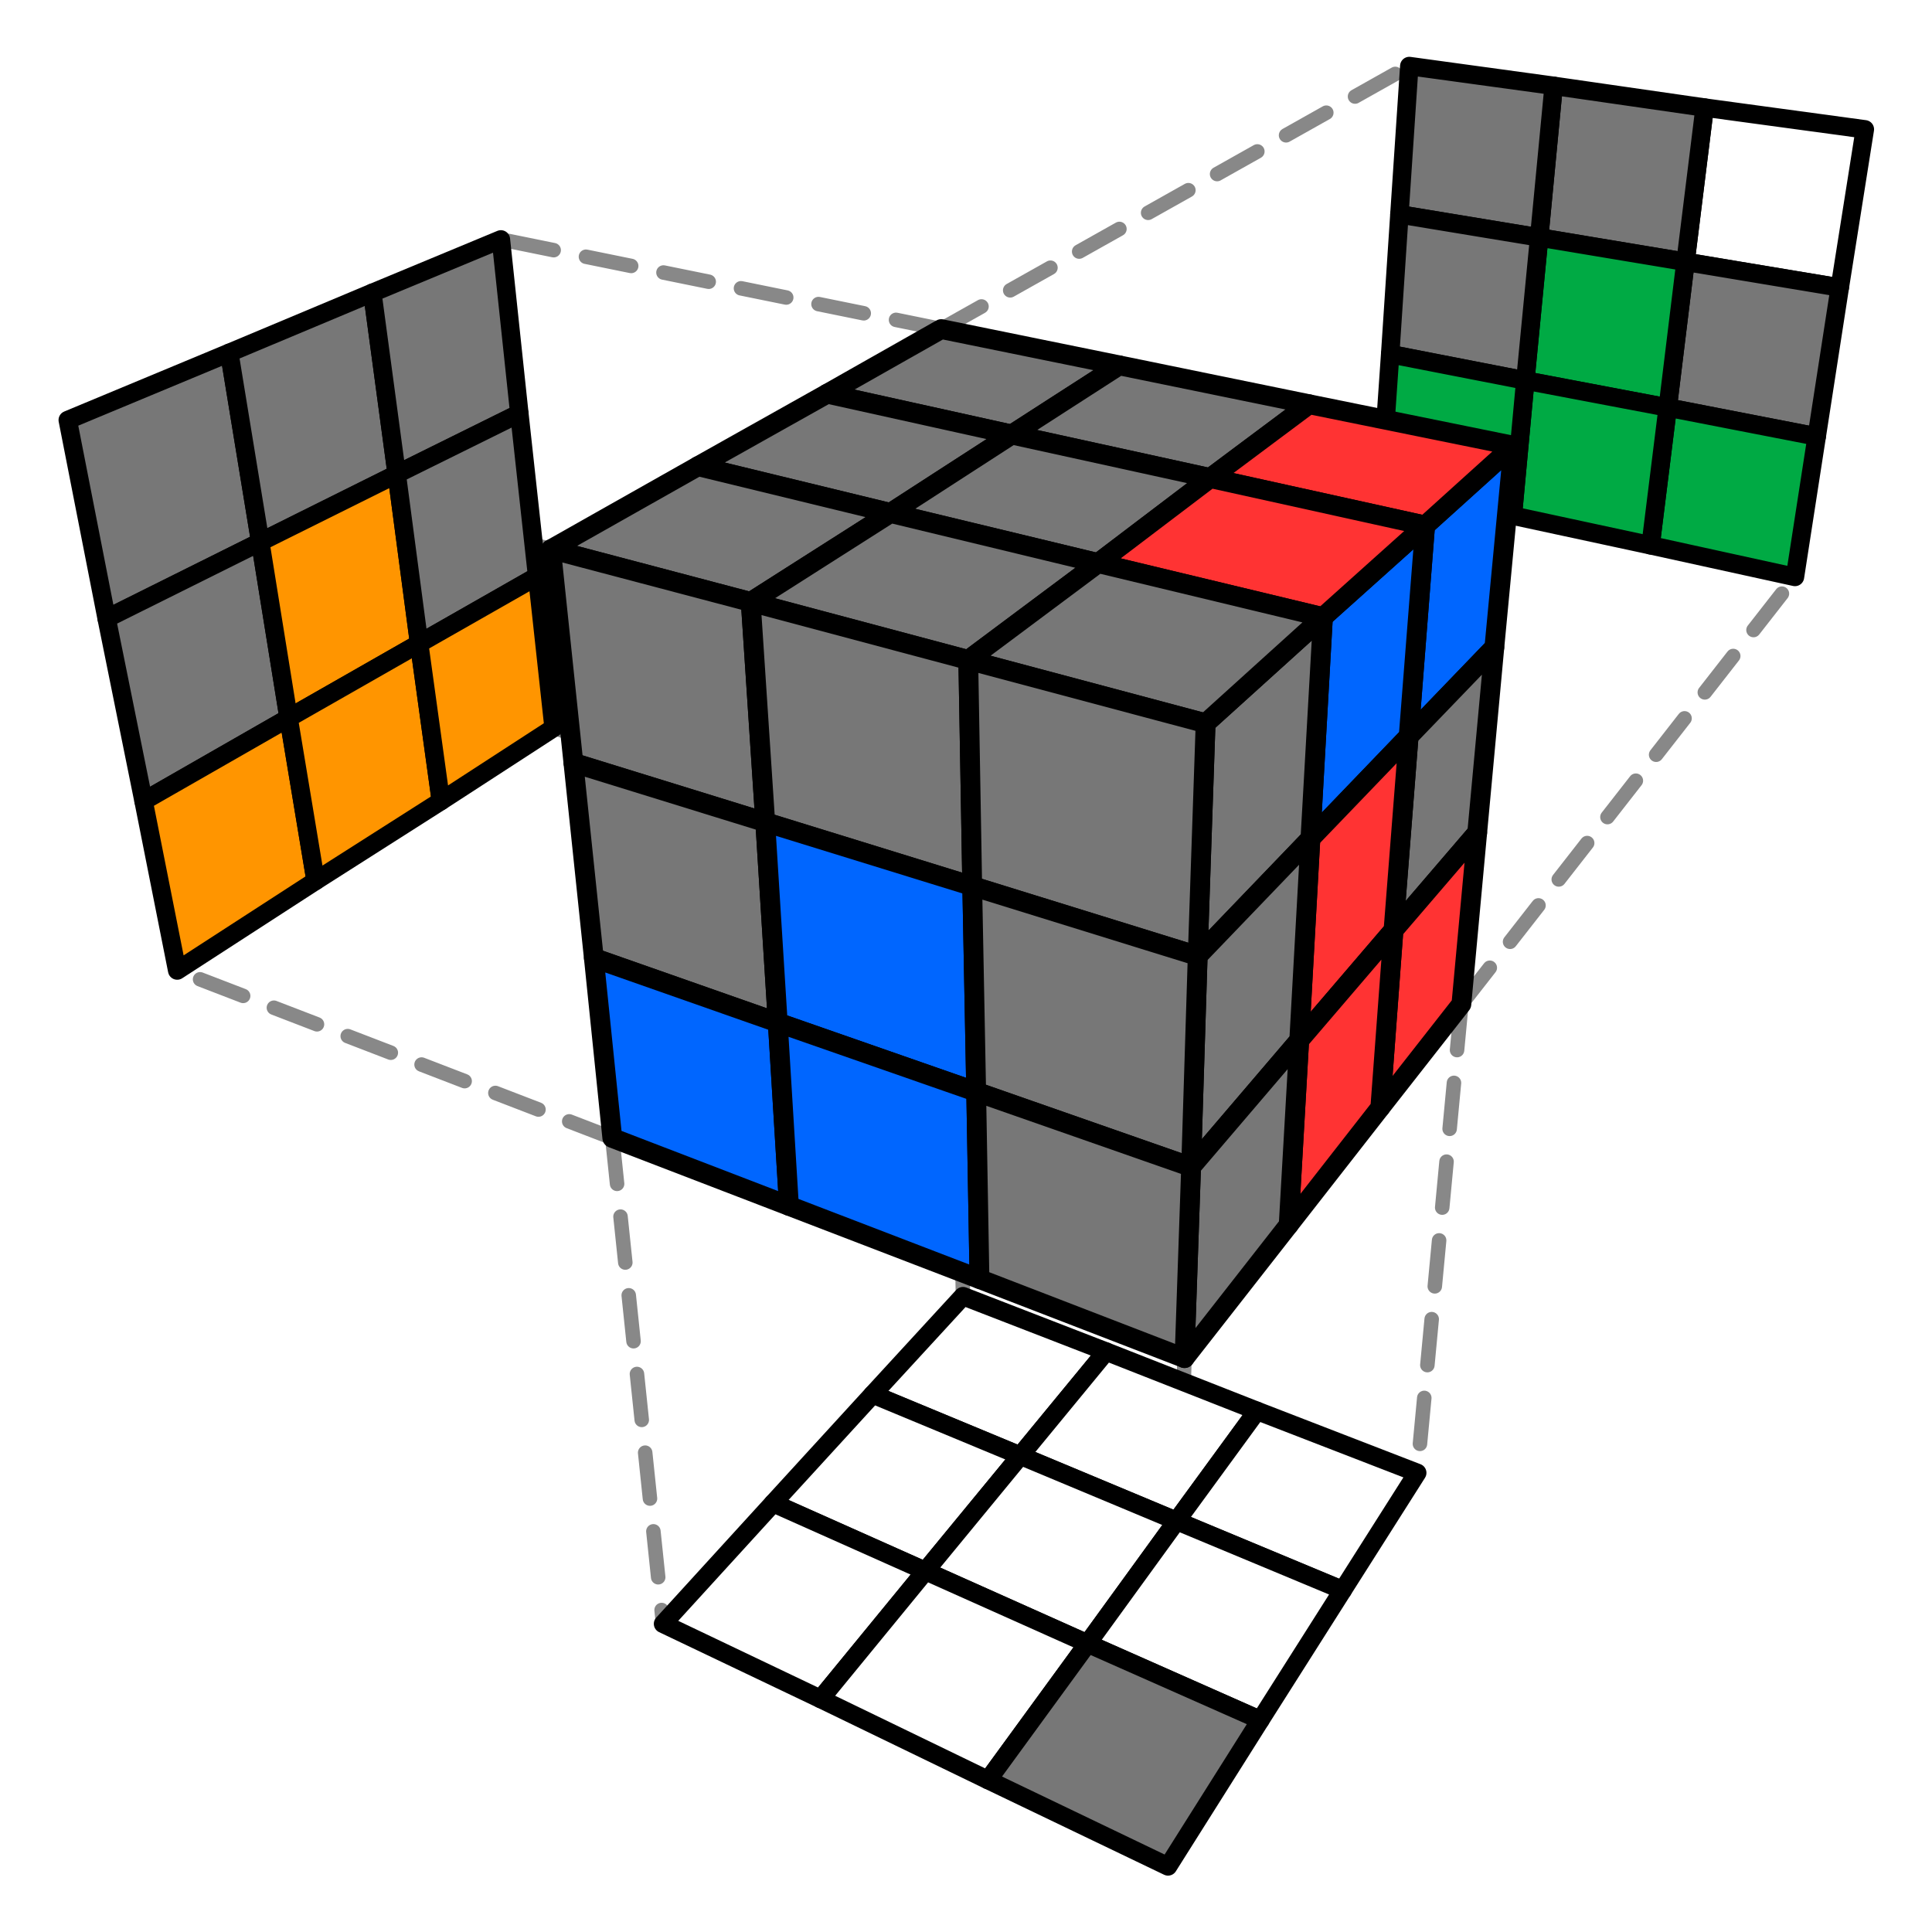
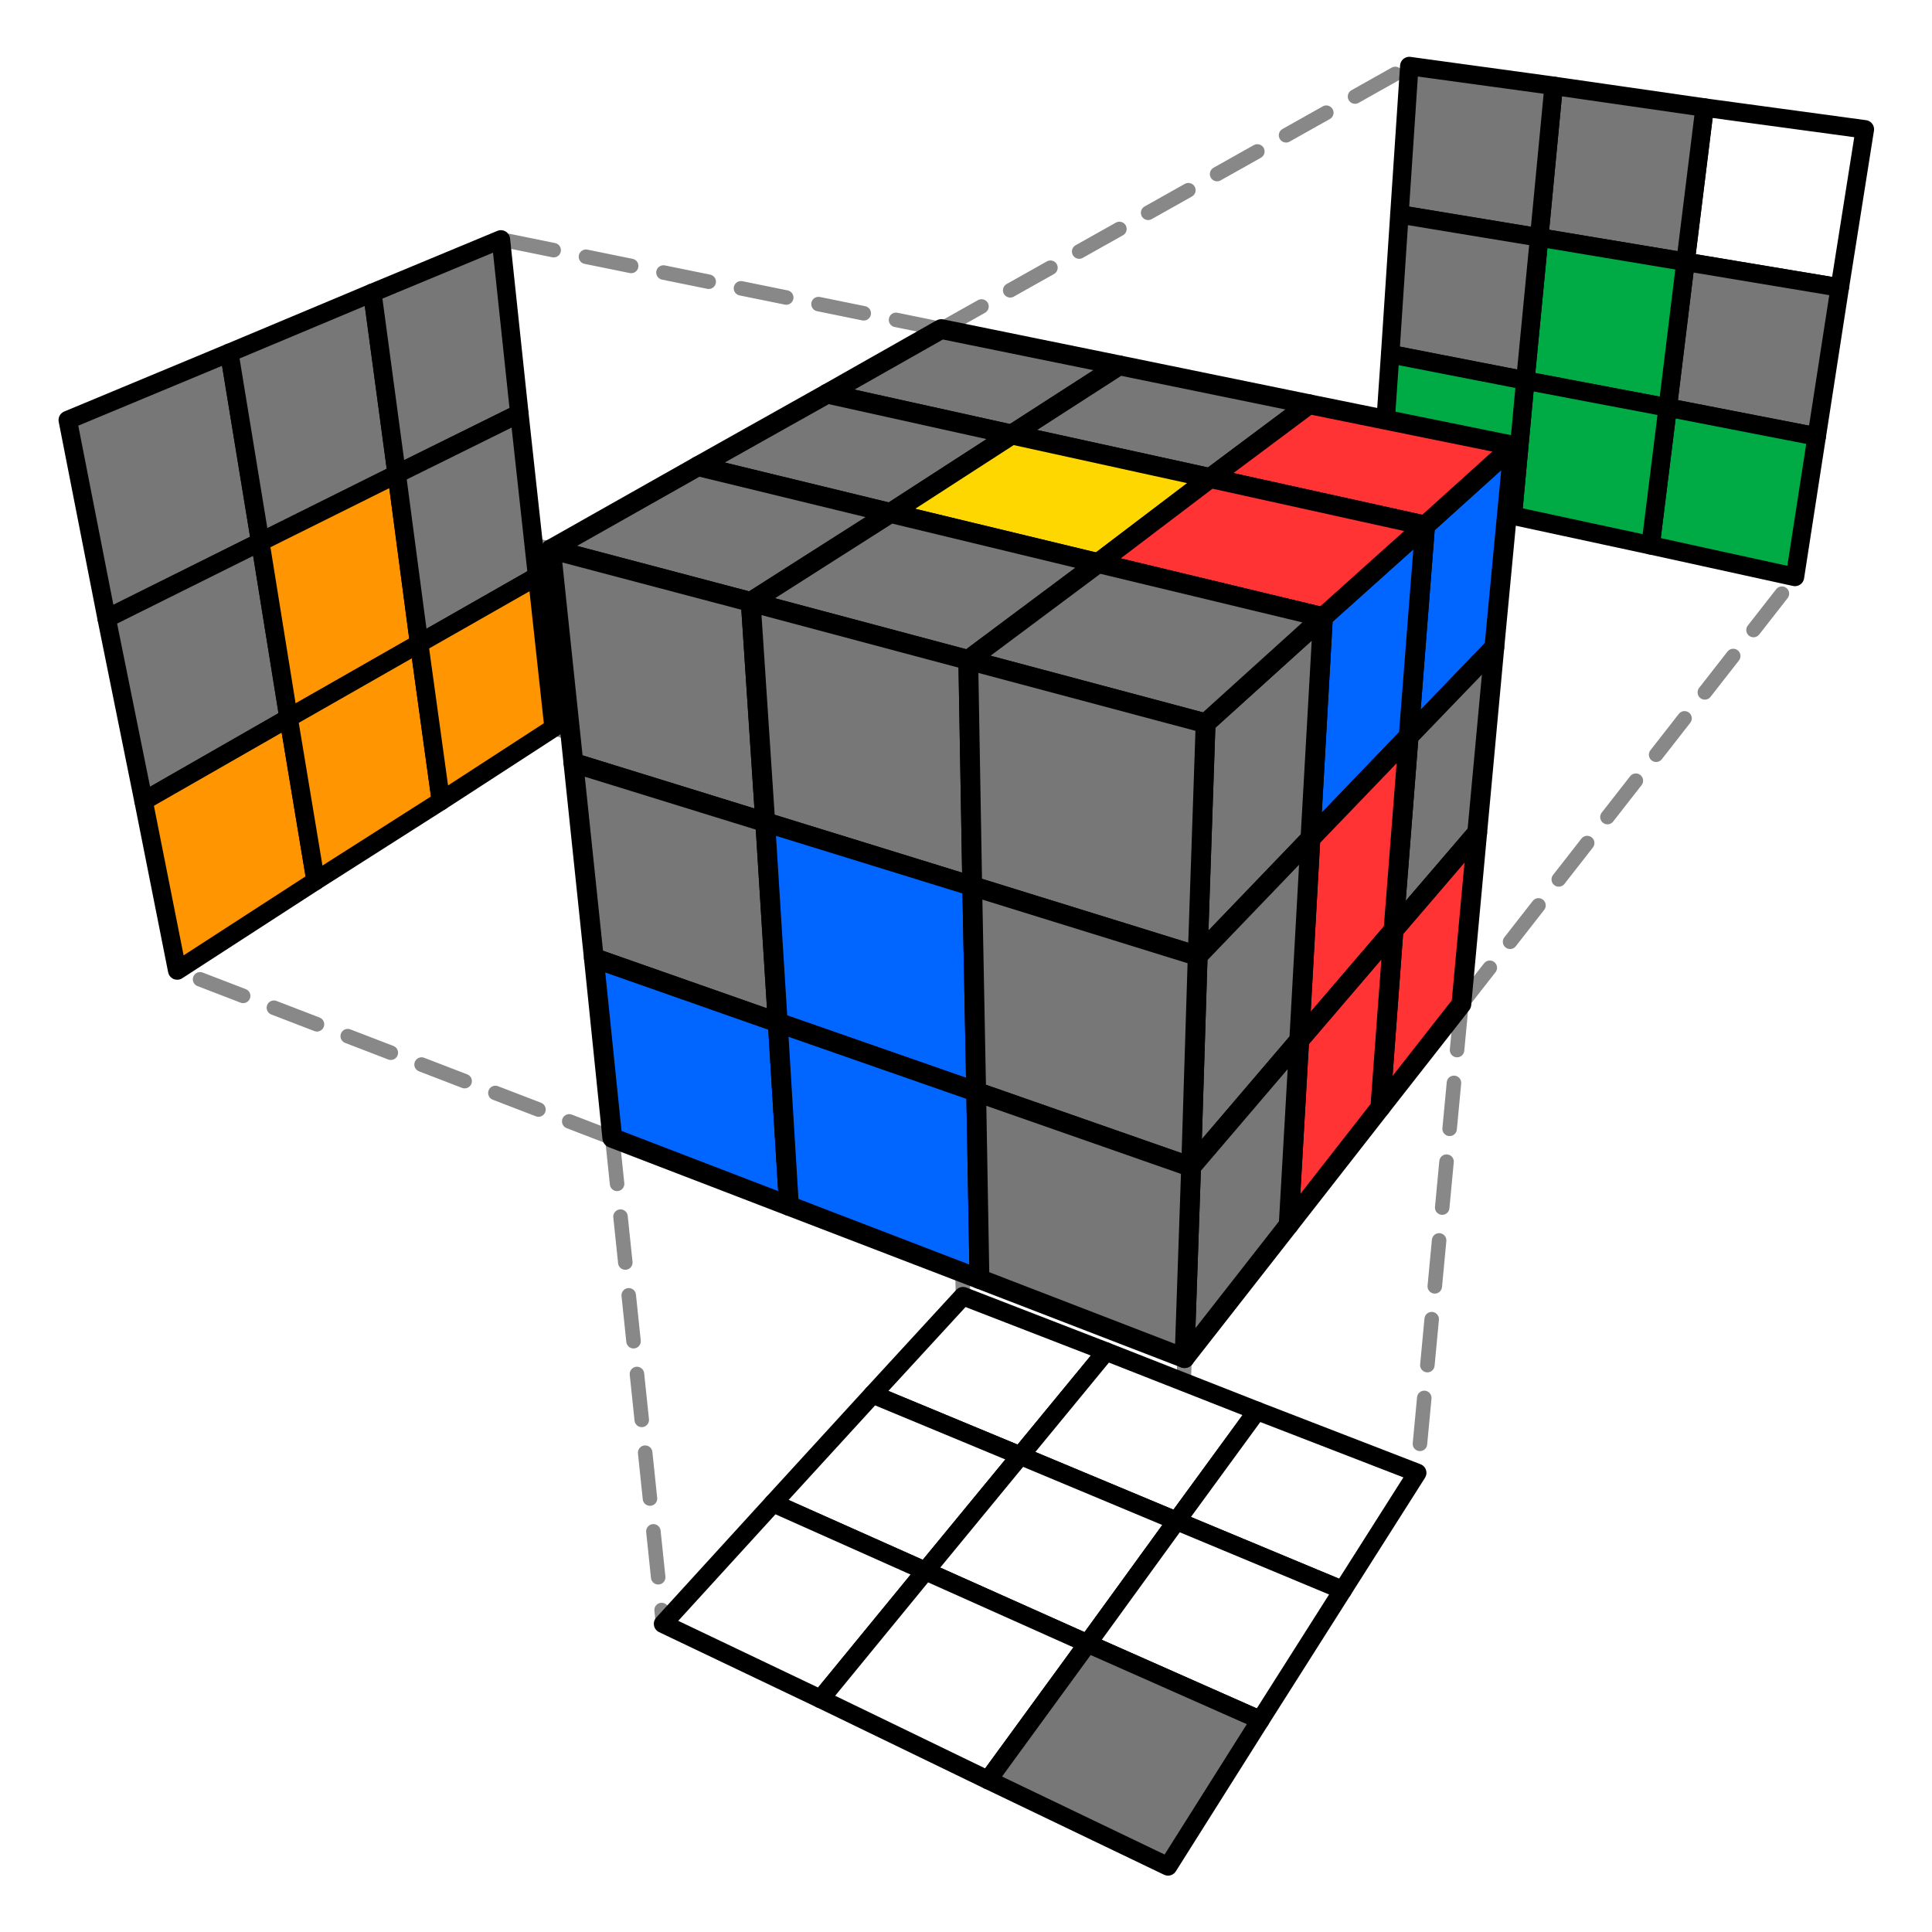
<svg xmlns="http://www.w3.org/2000/svg" width="240" height="240" viewBox="0 0 240 240">
  <rect fill="#FFFFFF" width="240" height="240" />
  <g transform="translate(130.7653,99.34969) scale(81.89226)" style="stroke:#000000;stroke-width:0.028;stroke-linejoin:round;stroke-linecap:round">
    <line x1="-0.761" y1="-0.38" x2="-1.494" y2="-0.576" stroke="#888888" stroke-width="0.022" stroke-dasharray="0.07,0.05" stroke-linecap="round" />
    <line x1="-0.169" y1="-0.714" x2="-0.837" y2="-0.85" stroke="#888888" stroke-width="0.022" stroke-dasharray="0.07,0.05" stroke-linecap="round" />
    <line x1="-0.668" y1="0.513" x2="-1.328" y2="0.259" stroke="#888888" stroke-width="0.022" stroke-dasharray="0.07,0.05" stroke-linecap="round" />
    <line x1="-0.151" y1="0.076" x2="-0.757" y2="-0.109" stroke="#888888" stroke-width="0.022" stroke-dasharray="0.07,0.05" stroke-linecap="round" />
    <line x1="-0.668" y1="0.513" x2="-0.591" y2="1.25" stroke="#888888" stroke-width="0.022" stroke-dasharray="0.07,0.05" stroke-linecap="round" />
    <line x1="0.2" y1="0.847" x2="0.175" y2="1.618" stroke="#888888" stroke-width="0.022" stroke-dasharray="0.07,0.05" stroke-linecap="round" />
    <line x1="-0.151" y1="0.076" x2="-0.136" y2="0.753" stroke="#888888" stroke-width="0.022" stroke-dasharray="0.07,0.05" stroke-linecap="round" />
    <line x1="0.62" y1="0.31" x2="0.553" y2="1.021" stroke="#888888" stroke-width="0.022" stroke-dasharray="0.07,0.05" stroke-linecap="round" />
    <line x1="-0.151" y1="0.076" x2="0.498" y2="-0.474" stroke="#888888" stroke-width="0.022" stroke-dasharray="0.07,0.05" stroke-linecap="round" />
    <line x1="0.62" y1="0.31" x2="1.126" y2="-0.338" stroke="#888888" stroke-width="0.022" stroke-dasharray="0.07,0.05" stroke-linecap="round" />
    <line x1="-0.169" y1="-0.714" x2="0.541" y2="-1.113" stroke="#888888" stroke-width="0.022" stroke-dasharray="0.07,0.05" stroke-linecap="round" />
    <line x1="0.699" y1="-0.537" x2="1.232" y2="-1.017" stroke="#888888" stroke-width="0.022" stroke-dasharray="0.07,0.05" stroke-linecap="round" />
    <polygon fill="#777777" stroke="#000000" points="-1.494,-0.576 -1.249,-0.678 -1.202,-0.391 -1.435,-0.275" />
    <polygon fill="#777777" stroke="#000000" points="-1.249,-0.678 -1.032,-0.769 -0.995,-0.494 -1.202,-0.391" />
    <polygon fill="#777777" stroke="#000000" points="-1.032,-0.769 -0.837,-0.85 -0.809,-0.586 -0.995,-0.494" />
    <polygon fill="#777777" stroke="#000000" points="-1.435,-0.275 -1.202,-0.391 -1.159,-0.124 -1.379,0.002" />
    <polygon fill="#FF9500" stroke="#000000" points="-1.202,-0.391 -0.995,-0.494 -0.961,-0.237 -1.159,-0.124" />
    <polygon fill="#777777" stroke="#000000" points="-0.995,-0.494 -0.809,-0.586 -0.782,-0.339 -0.961,-0.237" />
    <polygon fill="#FF9500" stroke="#000000" points="-1.379,0.002 -1.159,-0.124 -1.118,0.123 -1.328,0.259" />
    <polygon fill="#FF9500" stroke="#000000" points="-1.159,-0.124 -0.961,-0.237 -0.928,0.002 -1.118,0.123" />
    <polygon fill="#FF9500" stroke="#000000" points="-0.961,-0.237 -0.782,-0.339 -0.757,-0.109 -0.928,0.002" />
    <polygon fill="#FFFFFF" stroke="#000000" points="-0.136,0.753 0.081,0.837 -0.049,0.995 -0.273,0.902" />
    <polygon fill="#FFFFFF" stroke="#000000" points="0.081,0.837 0.31,0.927 0.188,1.094 -0.049,0.995" />
    <polygon fill="#FFFFFF" stroke="#000000" points="0.31,0.927 0.553,1.021 0.44,1.199 0.188,1.094" />
    <polygon fill="#FFFFFF" stroke="#000000" points="-0.273,0.902 -0.049,0.995 -0.193,1.17 -0.424,1.067" />
    <polygon fill="#FFFFFF" stroke="#000000" points="-0.049,0.995 0.188,1.094 0.053,1.28 -0.193,1.17" />
    <polygon fill="#FFFFFF" stroke="#000000" points="0.188,1.094 0.44,1.199 0.315,1.396 0.053,1.28" />
    <polygon fill="#FFFFFF" stroke="#000000" points="-0.424,1.067 -0.193,1.17 -0.352,1.364 -0.591,1.25" />
    <polygon fill="#FFFFFF" stroke="#000000" points="-0.193,1.17 0.053,1.28 -0.098,1.487 -0.352,1.364" />
    <polygon fill="#777777" stroke="#000000" points="0.053,1.28 0.315,1.396 0.175,1.618 -0.098,1.487" />
    <polygon fill="#FFFFFF" stroke="#000000" points="1.232,-1.017 0.989,-1.05 0.96,-0.816 1.194,-0.777" />
    <polygon fill="#777777" stroke="#000000" points="0.989,-1.05 0.76,-1.083 0.738,-0.853 0.96,-0.816" />
    <polygon fill="#777777" stroke="#000000" points="0.76,-1.083 0.541,-1.113 0.526,-0.888 0.738,-0.853" />
    <polygon fill="#777777" stroke="#000000" points="1.194,-0.777 0.96,-0.816 0.933,-0.595 1.159,-0.551" />
    <polygon fill="#00AA44" stroke="#000000" points="0.96,-0.816 0.738,-0.853 0.717,-0.636 0.933,-0.595" />
    <polygon fill="#777777" stroke="#000000" points="0.738,-0.853 0.526,-0.888 0.512,-0.676 0.717,-0.636" />
    <polygon fill="#00AA44" stroke="#000000" points="1.159,-0.551 0.933,-0.595 0.907,-0.386 1.126,-0.338" />
    <polygon fill="#00AA44" stroke="#000000" points="0.933,-0.595 0.717,-0.636 0.698,-0.431 0.907,-0.386" />
    <polygon fill="#00AA44" stroke="#000000" points="0.717,-0.636 0.512,-0.676 0.498,-0.474 0.698,-0.431" />
    <polygon fill="#0066FF" stroke="#000000" stroke-width="0.03" points="0.699,-0.537 0.565,-0.416 0.54,-0.096 0.67,-0.231" />
    <polygon fill="#0066FF" stroke="#000000" stroke-width="0.03" points="0.565,-0.416 0.41,-0.277 0.391,0.059 0.54,-0.096" />
    <polygon fill="#777777" stroke="#000000" stroke-width="0.03" points="0.41,-0.277 0.232,-0.116 0.22,0.237 0.391,0.059" />
    <polygon fill="#777777" stroke="#000000" stroke-width="0.03" points="0.67,-0.231 0.54,-0.096 0.517,0.198 0.644,0.05" />
    <polygon fill="#FF3333" stroke="#000000" stroke-width="0.03" points="0.54,-0.096 0.391,0.059 0.374,0.365 0.517,0.198" />
    <polygon fill="#777777" stroke="#000000" stroke-width="0.03" points="0.391,0.059 0.22,0.237 0.21,0.557 0.374,0.365" />
    <polygon fill="#FF3333" stroke="#000000" stroke-width="0.03" points="0.644,0.05 0.517,0.198 0.497,0.467 0.62,0.31" />
    <polygon fill="#FF3333" stroke="#000000" stroke-width="0.03" points="0.517,0.198 0.374,0.365 0.358,0.645 0.497,0.467" />
    <polygon fill="#777777" stroke="#000000" stroke-width="0.03" points="0.374,0.365 0.21,0.557 0.2,0.847 0.358,0.645" />
    <polygon fill="#777777" stroke="#000000" stroke-width="0.03" points="-0.169,-0.714 0.101,-0.659 -0.062,-0.554 -0.342,-0.616" />
    <polygon fill="#777777" stroke="#000000" stroke-width="0.03" points="0.101,-0.659 0.389,-0.6 0.239,-0.488 -0.062,-0.554" />
    <polygon fill="#FF3333" stroke="#000000" stroke-width="0.03" points="0.389,-0.6 0.699,-0.537 0.565,-0.416 0.239,-0.488" />
    <polygon fill="#777777" stroke="#000000" stroke-width="0.03" points="-0.342,-0.616 -0.062,-0.554 -0.246,-0.435 -0.538,-0.506" />
-     <polygon fill="#777777" stroke="#000000" stroke-width="0.03" points="-0.062,-0.554 0.239,-0.488 0.069,-0.359 -0.246,-0.435" />
+     <polygon fill="#FFD700" stroke="#000000" stroke-width="0.03" points="-0.062,-0.554 0.239,-0.488 0.069,-0.359 -0.246,-0.435" />
    <polygon fill="#FF3333" stroke="#000000" stroke-width="0.03" points="0.239,-0.488 0.565,-0.416 0.41,-0.277 0.069,-0.359" />
    <polygon fill="#777777" stroke="#000000" stroke-width="0.03" points="-0.538,-0.506 -0.246,-0.435 -0.458,-0.3 -0.761,-0.38" />
    <polygon fill="#777777" stroke="#000000" stroke-width="0.03" points="-0.246,-0.435 0.069,-0.359 -0.128,-0.212 -0.458,-0.3" />
    <polygon fill="#777777" stroke="#000000" stroke-width="0.03" points="0.069,-0.359 0.41,-0.277 0.232,-0.116 -0.128,-0.212" />
    <polygon fill="#777777" stroke="#000000" stroke-width="0.03" points="-0.761,-0.38 -0.458,-0.3 -0.436,0.034 -0.727,-0.056" />
    <polygon fill="#777777" stroke="#000000" stroke-width="0.03" points="-0.458,-0.3 -0.128,-0.212 -0.122,0.131 -0.436,0.034" />
    <polygon fill="#777777" stroke="#000000" stroke-width="0.03" points="-0.128,-0.212 0.232,-0.116 0.22,0.237 -0.122,0.131" />
    <polygon fill="#777777" stroke="#000000" stroke-width="0.03" points="-0.727,-0.056 -0.436,0.034 -0.417,0.338 -0.696,0.24" />
    <polygon fill="#0066FF" stroke="#000000" stroke-width="0.03" points="-0.436,0.034 -0.122,0.131 -0.116,0.443 -0.417,0.338" />
    <polygon fill="#777777" stroke="#000000" stroke-width="0.03" points="-0.122,0.131 0.22,0.237 0.21,0.557 -0.116,0.443" />
    <polygon fill="#0066FF" stroke="#000000" stroke-width="0.03" points="-0.696,0.24 -0.417,0.338 -0.4,0.616 -0.668,0.513" />
    <polygon fill="#0066FF" stroke="#000000" stroke-width="0.03" points="-0.417,0.338 -0.116,0.443 -0.111,0.727 -0.4,0.616" />
    <polygon fill="#777777" stroke="#000000" stroke-width="0.03" points="-0.116,0.443 0.21,0.557 0.2,0.847 -0.111,0.727" />
  </g>
</svg>
